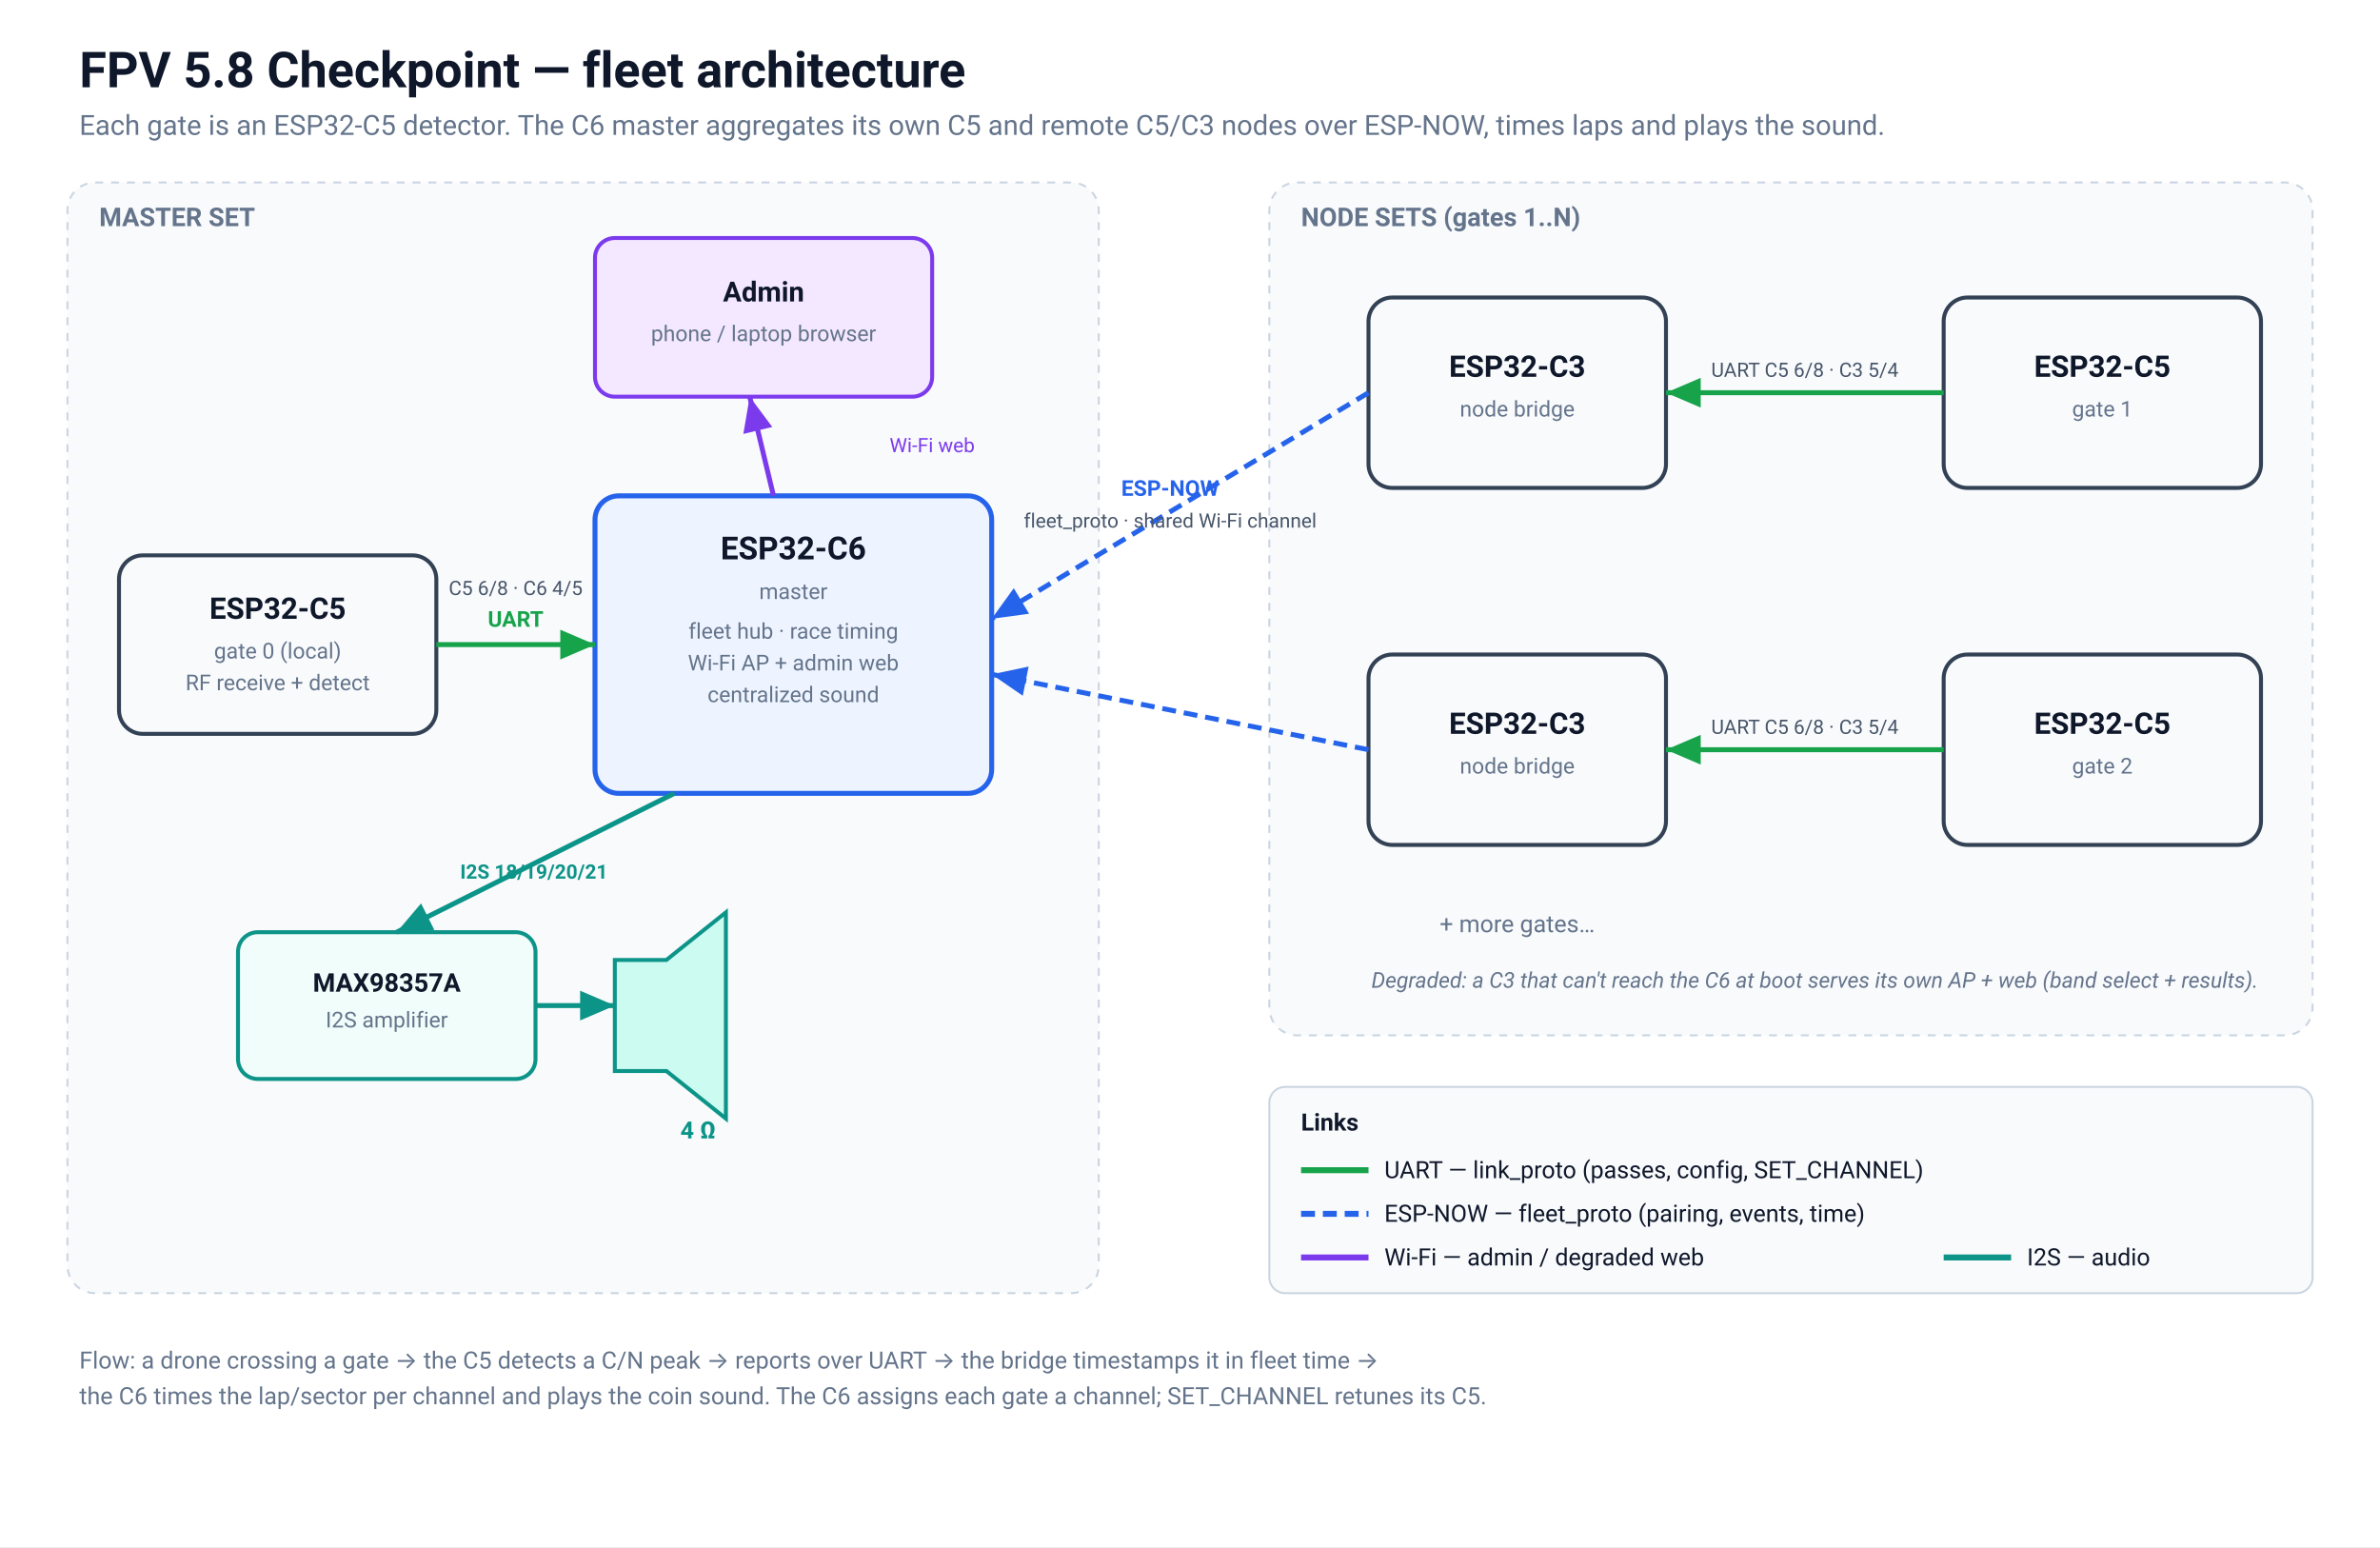
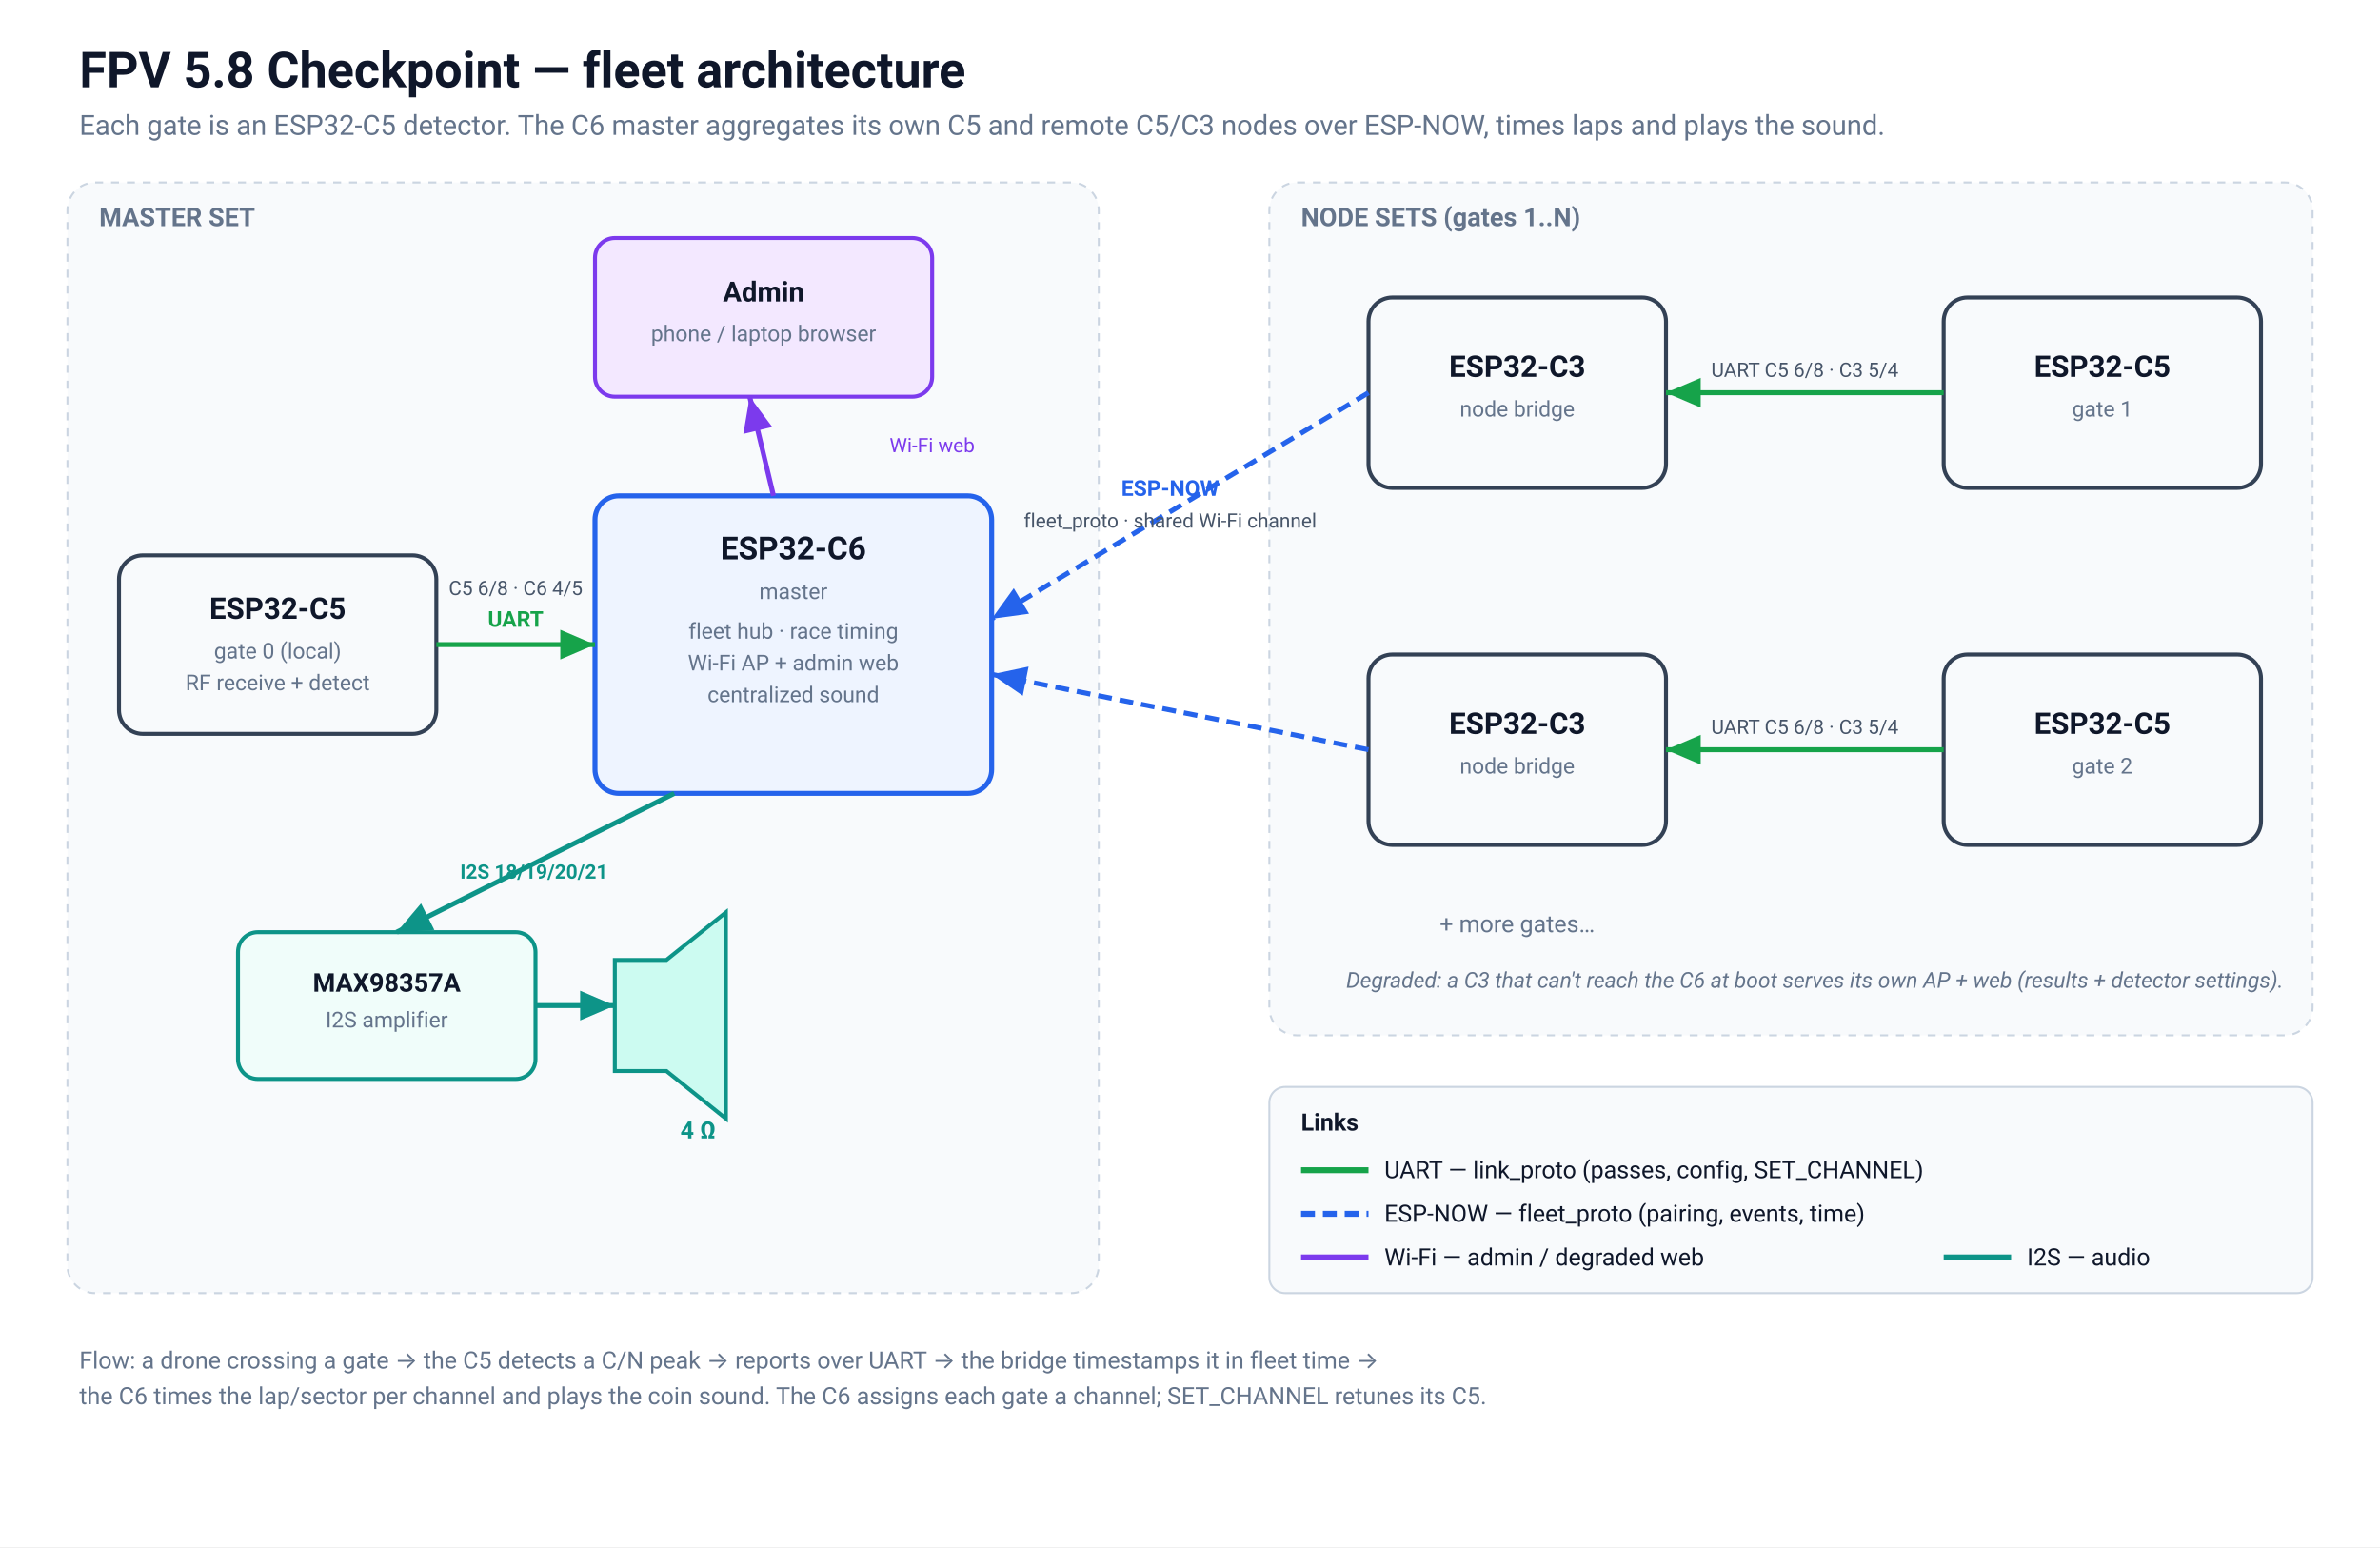
<svg xmlns="http://www.w3.org/2000/svg" viewBox="0 0 1200 780" font-family="system-ui, -apple-system, Segoe UI, Roboto, sans-serif">
  <defs>
    <marker id="aGreen" markerWidth="9" markerHeight="9" refX="7" refY="3" orient="auto">
      <path d="M0,0 L7,3 L0,6 Z" fill="#16a34a" />
    </marker>
    <marker id="aBlue" markerWidth="9" markerHeight="9" refX="7" refY="3" orient="auto">
      <path d="M0,0 L7,3 L0,6 Z" fill="#2563eb" />
    </marker>
    <marker id="aViolet" markerWidth="9" markerHeight="9" refX="7" refY="3" orient="auto">
      <path d="M0,0 L7,3 L0,6 Z" fill="#7c3aed" />
    </marker>
    <marker id="aTeal" markerWidth="9" markerHeight="9" refX="7" refY="3" orient="auto">
      <path d="M0,0 L7,3 L0,6 Z" fill="#0d9488" />
    </marker>
  </defs>
  <rect x="0" y="0" width="1200" height="780" fill="#ffffff" />
  <text x="40" y="44" font-size="25" font-weight="700" fill="#0f172a">FPV 5.8 Checkpoint — fleet architecture</text>
  <text x="40" y="68" font-size="14" fill="#64748b">Each gate is an ESP32-C5 detector. The C6 master aggregates its own C5 and remote C5/C3 nodes over ESP-NOW, times laps and plays the sound.</text>
  <rect x="34" y="92" width="520" height="560" rx="14" fill="#f8fafc" stroke="#cbd5e1" stroke-dasharray="4 4" />
  <text x="50" y="114" font-size="13" font-weight="700" fill="#64748b">MASTER SET</text>
  <rect x="300" y="120" width="170" height="80" rx="10" fill="#f3e8ff" stroke="#7c3aed" stroke-width="2" />
  <text x="385" y="152" font-size="14" font-weight="700" fill="#0f172a" text-anchor="middle">Admin</text>
  <text x="385" y="172" font-size="11" fill="#64748b" text-anchor="middle">phone / laptop browser</text>
  <rect x="300" y="250" width="200" height="150" rx="12" fill="#eef4ff" stroke="#2563eb" stroke-width="2.5" />
  <text x="400" y="282" font-size="16" font-weight="700" fill="#0f172a" text-anchor="middle">ESP32-C6</text>
  <text x="400" y="302" font-size="11" fill="#64748b" text-anchor="middle">master</text>
  <text x="400" y="322" font-size="11" fill="#64748b" text-anchor="middle">fleet hub · race timing</text>
  <text x="400" y="338" font-size="11" fill="#64748b" text-anchor="middle">Wi-Fi AP + admin web</text>
  <text x="400" y="354" font-size="11" fill="#64748b" text-anchor="middle">centralized sound</text>
  <rect x="60" y="280" width="160" height="90" rx="12" fill="#f8fafc" stroke="#334155" stroke-width="2" />
  <text x="140" y="312" font-size="15" font-weight="700" fill="#0f172a" text-anchor="middle">ESP32-C5</text>
  <text x="140" y="332" font-size="11" fill="#64748b" text-anchor="middle">gate 0 (local)</text>
  <text x="140" y="348" font-size="11" fill="#64748b" text-anchor="middle">RF receive + detect</text>
  <rect x="120" y="470" width="150" height="74" rx="10" fill="#f0fdfa" stroke="#0d9488" stroke-width="2" />
  <text x="195" y="500" font-size="13" font-weight="700" fill="#0f172a" text-anchor="middle">MAX98357A</text>
  <text x="195" y="518" font-size="11" fill="#64748b" text-anchor="middle">I2S amplifier</text>
  <path d="M310,484 h26 l30,-24 v104 l-30,-24 h-26 Z" fill="#ccfbf1" stroke="#0d9488" stroke-width="2" />
  <text x="352" y="574" font-size="12" font-weight="600" fill="#0d9488" text-anchor="middle">4 Ω</text>
  <line x1="220" y1="325" x2="300" y2="325" stroke="#16a34a" stroke-width="2.5" marker-end="url(#aGreen)" />
  <text x="260" y="316" font-size="11" fill="#16a34a" text-anchor="middle" font-weight="600">UART</text>
  <text x="260" y="300" font-size="10" fill="#475569" text-anchor="middle">C5 6/8 · C6 4/5</text>
  <line x1="340" y1="400" x2="200" y2="470" stroke="#0d9488" stroke-width="2.5" marker-end="url(#aTeal)" />
  <text x="232" y="443" font-size="10" fill="#0d9488" font-weight="600">I2S 18/19/20/21</text>
  <line x1="270" y1="507" x2="310" y2="507" stroke="#0d9488" stroke-width="2.5" marker-end="url(#aTeal)" />
  <line x1="390" y1="250" x2="378" y2="200" stroke="#7c3aed" stroke-width="2.5" marker-end="url(#aViolet)" />
  <text x="470" y="228" font-size="10" fill="#7c3aed" text-anchor="middle">Wi-Fi web</text>
  <rect x="640" y="92" width="526" height="430" rx="14" fill="#f8fafc" stroke="#cbd5e1" stroke-dasharray="4 4" />
  <text x="656" y="114" font-size="13" font-weight="700" fill="#64748b">NODE SETS (gates 1..N)</text>
  <rect x="690" y="150" width="150" height="96" rx="12" fill="#f8fafc" stroke="#334155" stroke-width="2" />
  <text x="765" y="190" font-size="15" font-weight="700" fill="#0f172a" text-anchor="middle">ESP32-C3</text>
  <text x="765" y="210" font-size="11" fill="#64748b" text-anchor="middle">node bridge</text>
  <rect x="980" y="150" width="160" height="96" rx="12" fill="#f8fafc" stroke="#334155" stroke-width="2" />
  <text x="1060" y="190" font-size="15" font-weight="700" fill="#0f172a" text-anchor="middle">ESP32-C5</text>
  <text x="1060" y="210" font-size="11" fill="#64748b" text-anchor="middle">gate 1</text>
  <line x1="980" y1="198" x2="840" y2="198" stroke="#16a34a" stroke-width="2.5" marker-end="url(#aGreen)" />
  <text x="910" y="190" font-size="10" fill="#475569" text-anchor="middle">UART C5 6/8 · C3 5/4</text>
  <rect x="690" y="330" width="150" height="96" rx="12" fill="#f8fafc" stroke="#334155" stroke-width="2" />
  <text x="765" y="370" font-size="15" font-weight="700" fill="#0f172a" text-anchor="middle">ESP32-C3</text>
  <text x="765" y="390" font-size="11" fill="#64748b" text-anchor="middle">node bridge</text>
  <rect x="980" y="330" width="160" height="96" rx="12" fill="#f8fafc" stroke="#334155" stroke-width="2" />
  <text x="1060" y="370" font-size="15" font-weight="700" fill="#0f172a" text-anchor="middle">ESP32-C5</text>
  <text x="1060" y="390" font-size="11" fill="#64748b" text-anchor="middle">gate 2</text>
  <line x1="980" y1="378" x2="840" y2="378" stroke="#16a34a" stroke-width="2.5" marker-end="url(#aGreen)" />
  <text x="910" y="370" font-size="10" fill="#475569" text-anchor="middle">UART C5 6/8 · C3 5/4</text>
  <text x="765" y="470" font-size="12" fill="#64748b" text-anchor="middle">+ more gates…</text>
-   <text x="915" y="498" font-size="11" fill="#64748b" text-anchor="middle" font-style="italic">Degraded: a C3 that can't reach the C6 at boot serves its own AP + web (band select + results).</text>
+   <text x="915" y="498" font-size="11" fill="#64748b" text-anchor="middle" font-style="italic">Degraded: a C3 that can't reach the C6 at boot serves its own AP + web (results + detector settings).</text>
  <line x1="690" y1="198" x2="500" y2="312" stroke="#2563eb" stroke-width="2.5" stroke-dasharray="7 4" marker-end="url(#aBlue)" />
  <line x1="690" y1="378" x2="500" y2="340" stroke="#2563eb" stroke-width="2.5" stroke-dasharray="7 4" marker-end="url(#aBlue)" />
  <text x="590" y="250" font-size="11" fill="#2563eb" font-weight="600" text-anchor="middle">ESP-NOW</text>
  <text x="590" y="266" font-size="10" fill="#475569" text-anchor="middle">fleet_proto · shared Wi-Fi channel</text>
  <text x="40" y="690" font-size="12" fill="#64748b">Flow: a drone crossing a gate → the C5 detects a C/N peak → reports over UART → the bridge timestamps it in fleet time →</text>
  <text x="40" y="708" font-size="12" fill="#64748b">the C6 times the lap/sector per channel and plays the coin sound. The C6 assigns each gate a channel; SET_CHANNEL retunes its C5.</text>
  <g font-size="12" fill="#0f172a">
    <rect x="640" y="548" width="526" height="104" rx="8" fill="#f8fafc" stroke="#cbd5e1" />
    <text x="656" y="570" font-weight="700">Links</text>
    <line x1="656" y1="590" x2="690" y2="590" stroke="#16a34a" stroke-width="3" />
    <text x="698" y="594">UART — link_proto (passes, config, SET_CHANNEL)</text>
    <line x1="656" y1="612" x2="690" y2="612" stroke="#2563eb" stroke-width="3" stroke-dasharray="7 4" />
    <text x="698" y="616">ESP-NOW — fleet_proto (pairing, events, time)</text>
    <line x1="656" y1="634" x2="690" y2="634" stroke="#7c3aed" stroke-width="3" />
    <text x="698" y="638">Wi-Fi — admin / degraded web</text>
    <line x1="980" y1="634" x2="1014" y2="634" stroke="#0d9488" stroke-width="3" />
    <text x="1022" y="638">I2S — audio</text>
  </g>
</svg>
